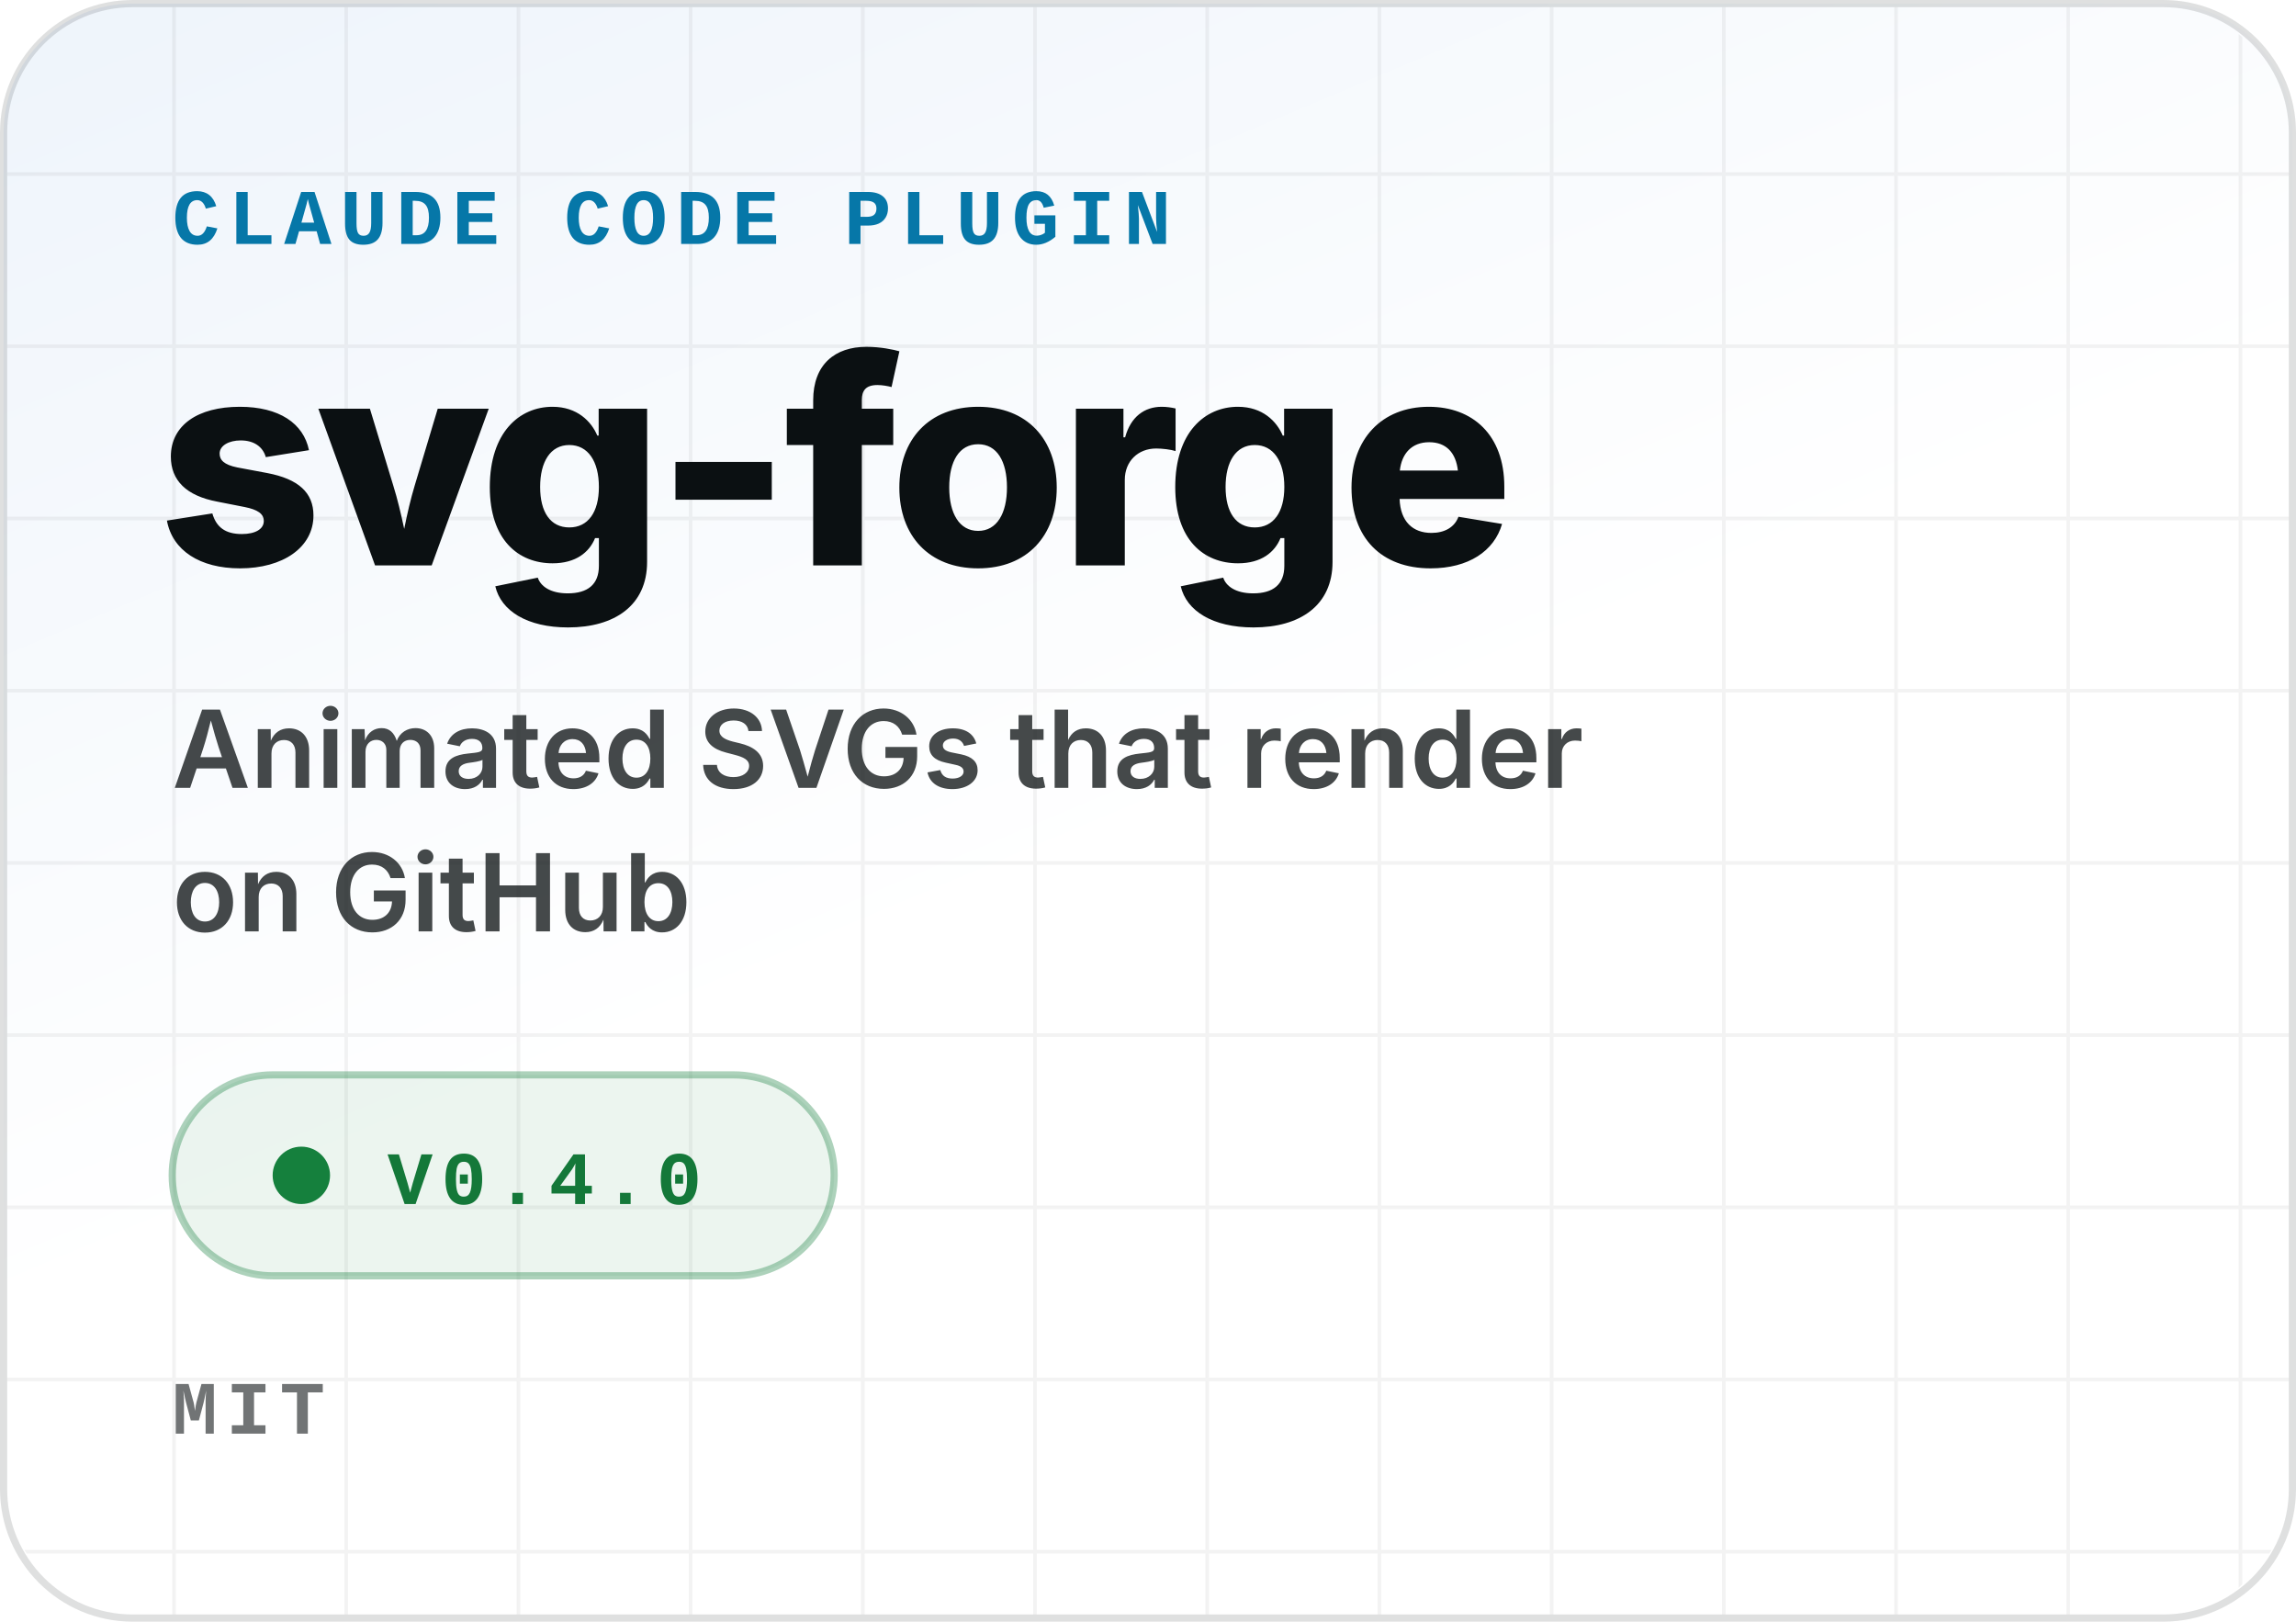
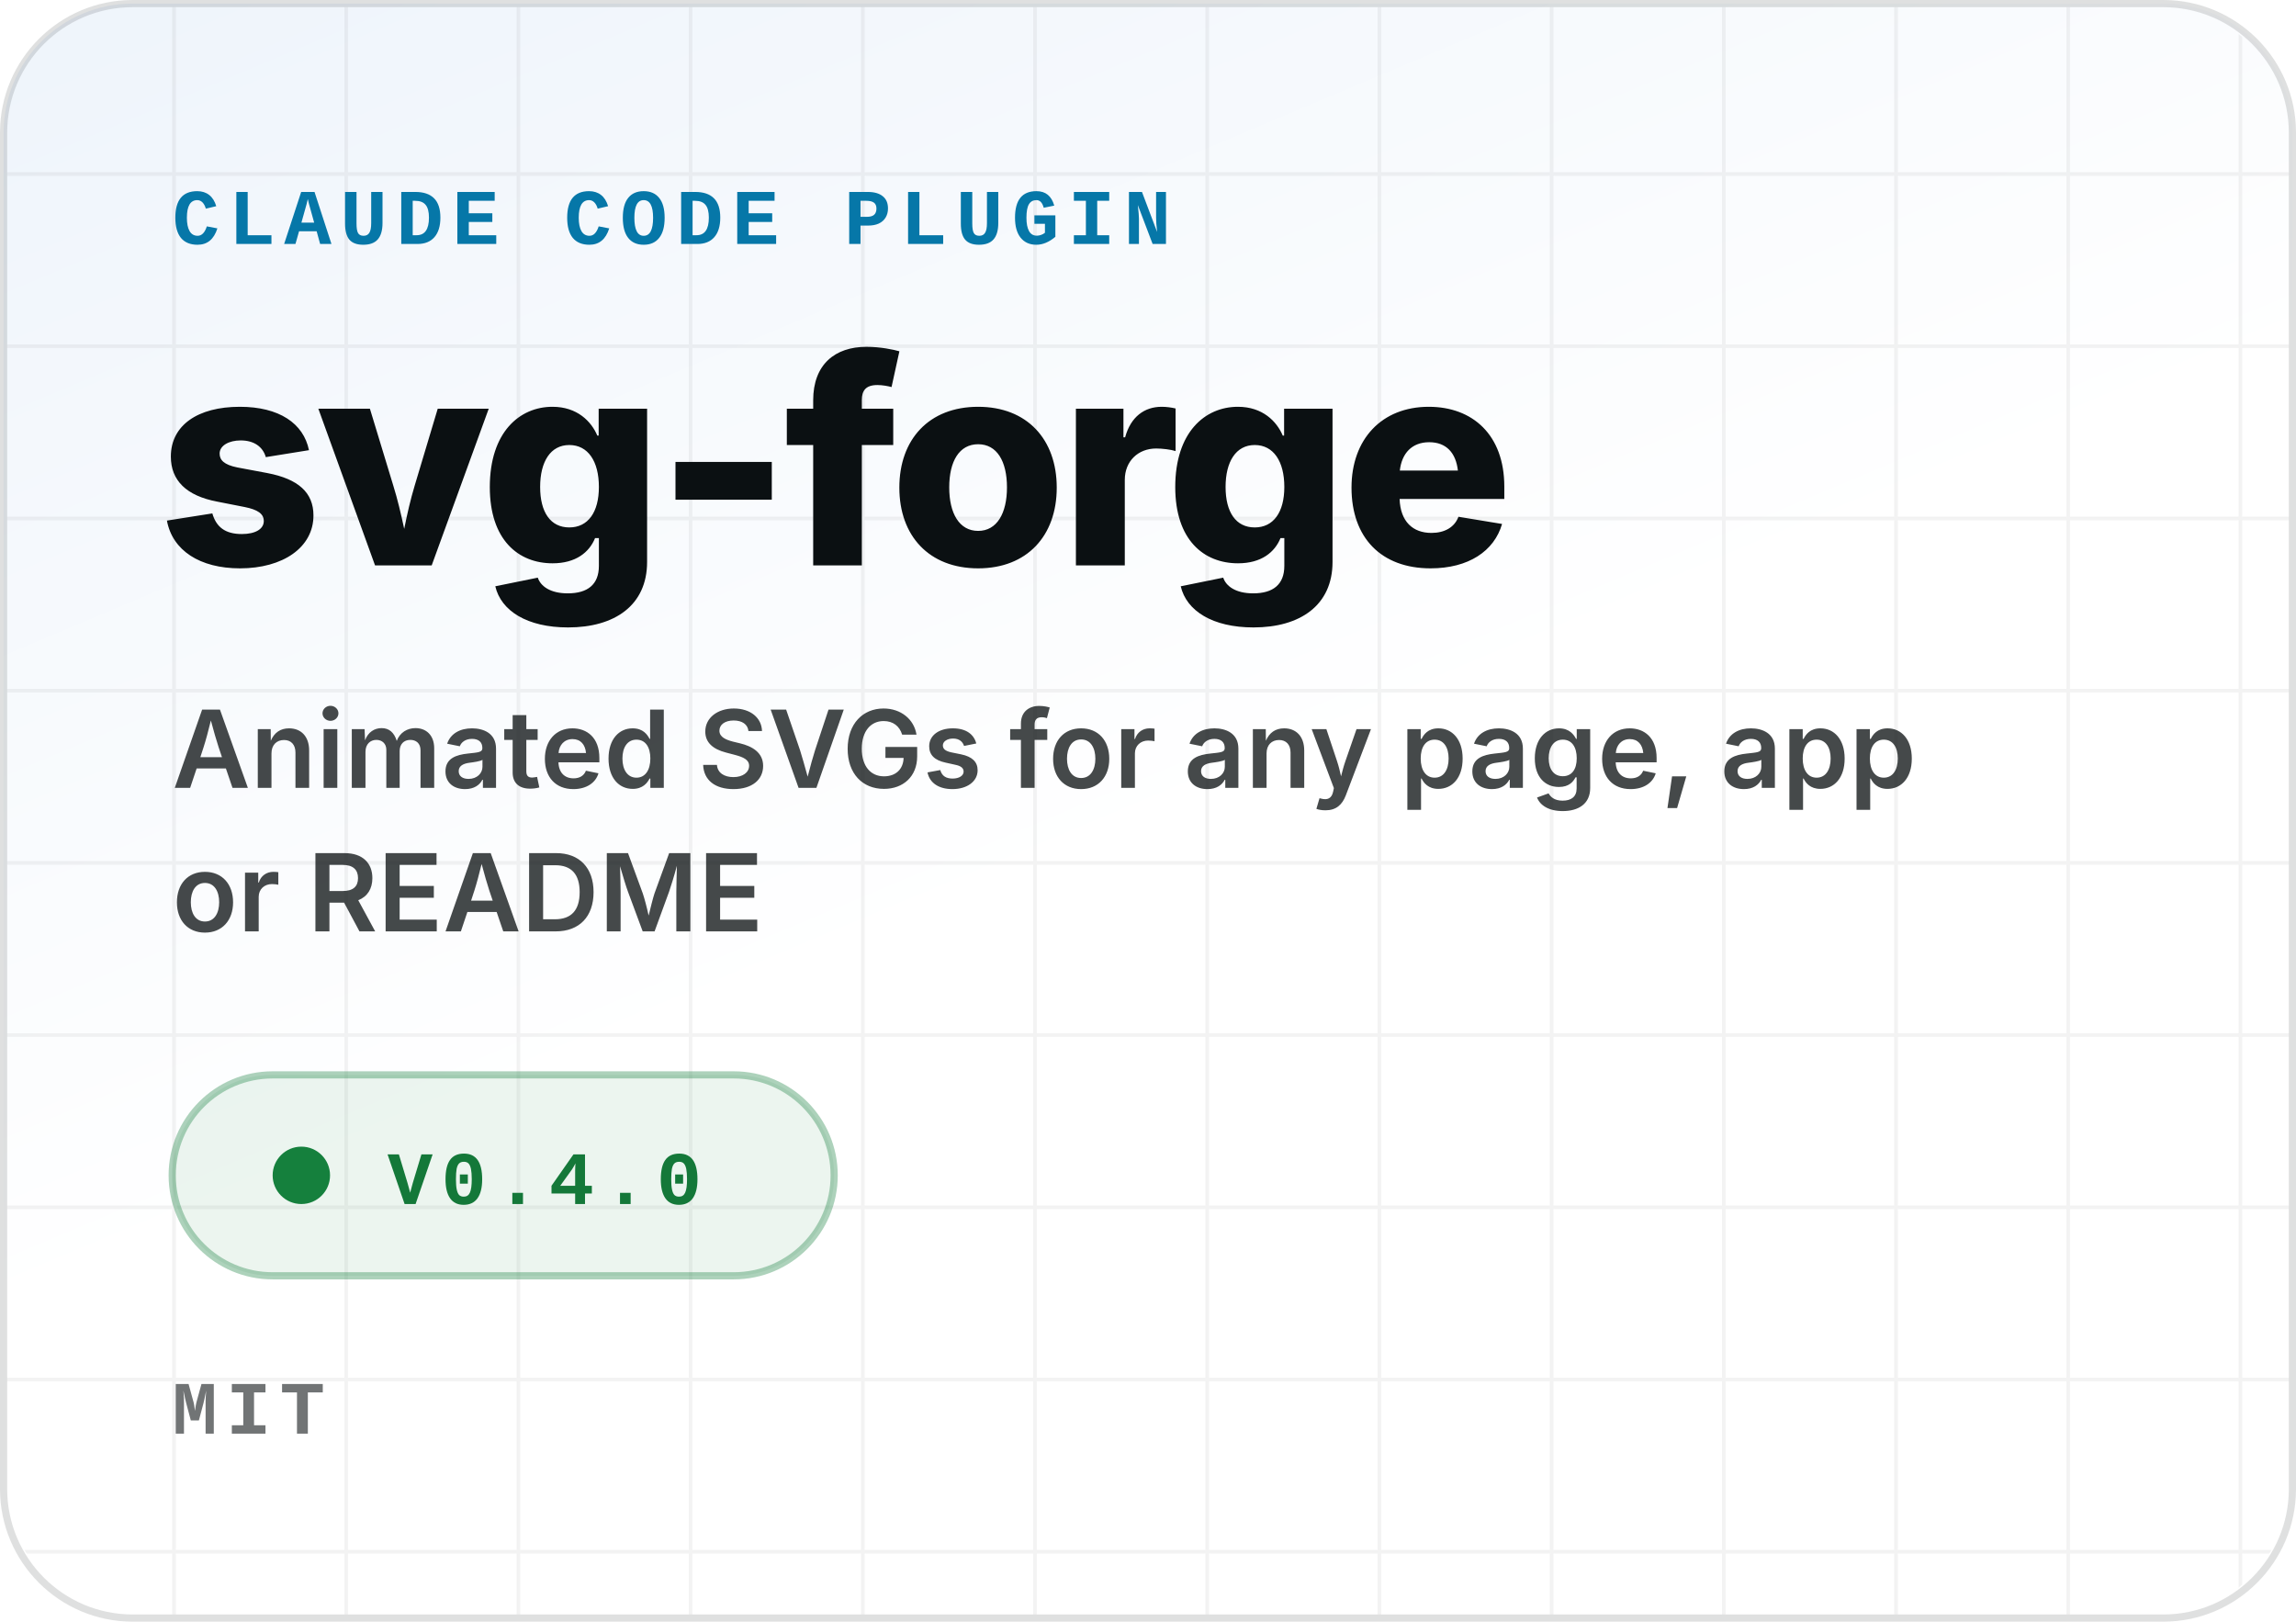
- <svg xmlns="http://www.w3.org/2000/svg" width="320" height="226" viewBox="0 0 320 226" role="img" aria-labelledby="sfc9b271-title sfc9b271-desc" class="sfc9b271-root">
-   <style>.sfc9b271-m{font-family:'JetBrains Mono','SFMono-Regular',Consolas,'Liberation Mono',Menlo,monospace;font-weight:700;letter-spacing:1.2px}.sfc9b271-s{font-family:'Segoe UI',Inter,-apple-system,BlinkMacSystemFont,Helvetica,Arial,sans-serif;font-weight:600}.sfc9b271-b{font-family:'Segoe UI',Inter,-apple-system,BlinkMacSystemFont,Helvetica,Arial,sans-serif;font-weight:800}</style>
+ <svg xmlns="http://www.w3.org/2000/svg" width="320" height="226" viewBox="0 0 320 226" role="img" aria-labelledby="sf67b250-title sf67b250-desc" class="sf67b250-root">
+   <style>.sf67b250-m{font-family:'JetBrains Mono','SFMono-Regular',Consolas,'Liberation Mono',Menlo,monospace;font-weight:700;letter-spacing:1.2px}.sf67b250-s{font-family:'Segoe UI',Inter,-apple-system,BlinkMacSystemFont,Helvetica,Arial,sans-serif;font-weight:600}.sf67b250-b{font-family:'Segoe UI',Inter,-apple-system,BlinkMacSystemFont,Helvetica,Arial,sans-serif;font-weight:800}</style>
  <defs>
-     <pattern id="sfc9b271-grid" width="24" height="24" patternUnits="userSpaceOnUse">
+     <pattern id="sf67b250-grid" width="24" height="24" patternUnits="userSpaceOnUse">
      <path d="M24 0H0V24" fill="none" stroke="rgba(11,16,18,0.05)" stroke-width="1" />
    </pattern>
-     <linearGradient id="sfc9b271-scan" x1="0" x2="1">
+     <linearGradient id="sf67b250-scan" x1="0" x2="1">
      <stop offset="0" stop-color="#0792cf" stop-opacity="0" />
      <stop offset="0.5" stop-color="#0792cf" stop-opacity="0.1" />
      <stop offset="1" stop-color="#0792cf" stop-opacity="0" />
    </linearGradient>
-     <clipPath id="sfc9b271-card">
+     <clipPath id="sf67b250-card">
      <rect x="1" y="1" width="318" height="224" rx="18" />
    </clipPath>
-     <linearGradient id="sfc9b271-bg" x1="0" y1="0" x2="0.6" y2="1">
+     <linearGradient id="sf67b250-bg" x1="0" y1="0" x2="0.6" y2="1">
      <stop offset="0" stop-color="#eef4fb" />
      <stop offset="0.6" stop-color="#ffffff" />
    </linearGradient>
  </defs>
-   <rect x="0.5" y="0.5" width="319" height="225" rx="18" fill="url(#sfc9b271-bg)" stroke="rgba(11,16,18,0.13)" />
-   <g clip-path="url(#sfc9b271-card)">
-     <rect width="320" height="226" fill="url(#sfc9b271-grid)" />
-     <rect x="-200" y="0" width="200" height="226" fill="url(#sfc9b271-scan)">
+   <rect x="0.5" y="0.5" width="319" height="225" rx="18" fill="url(#sf67b250-bg)" stroke="rgba(11,16,18,0.13)" />
+   <g clip-path="url(#sf67b250-card)">
+     <rect width="320" height="226" fill="url(#sf67b250-grid)" />
+     <rect x="-200" y="0" width="200" height="226" fill="url(#sf67b250-scan)">
      <animateTransform attributeName="transform" type="translate" values="0 0;720 0" keyTimes="0;1" dur="6s" repeatCount="indefinite" />
    </rect>
  </g>
-   <text class="sfc9b271-m" x="24" y="34" fill="#0677a8" font-size="11">CLAUDE CODE PLUGIN</text>
-   <text class="sfc9b271-b" x="22" y="78.8" fill="#0b1012" font-size="40" letter-spacing="-1">svg-forge</text>
-   <text class="sfc9b271-s" x="24" fill="rgba(11,16,18,0.76)" font-size="15" y="109.8">Animated SVGs that render<animate attributeName="opacity" values="0;1;1;0;0" keyTimes="0;0.04;0.21;0.25;1" dur="12s" repeatCount="indefinite" />
+   <text class="sf67b250-m" x="24" y="34" fill="#0677a8" font-size="11">CLAUDE CODE PLUGIN</text>
+   <text class="sf67b250-b" x="22" y="78.8" fill="#0b1012" font-size="40" letter-spacing="-1">svg-forge</text>
+   <text class="sf67b250-s" x="24" fill="rgba(11,16,18,0.76)" font-size="15" y="109.8">Animated SVGs for any page, app<animate attributeName="opacity" values="0;1;1;0;0" keyTimes="0;0.04;0.21;0.25;1" dur="12s" repeatCount="indefinite" />
  </text>
-   <text class="sfc9b271-s" x="24" fill="rgba(11,16,18,0.76)" font-size="15" y="109.8" opacity="0">23 kinds, any size, any theme<animate attributeName="opacity" values="0;0;1;1;0;0" keyTimes="0;0.25;0.29;0.46;0.5;1" dur="12s" repeatCount="indefinite" />
+   <text class="sf67b250-s" x="24" fill="rgba(11,16,18,0.76)" font-size="15" y="109.8" opacity="0">23 kinds, any size, any theme<animate attributeName="opacity" values="0;0;1;1;0;0" keyTimes="0;0.25;0.29;0.46;0.5;1" dur="12s" repeatCount="indefinite" />
  </text>
-   <text class="sfc9b271-s" x="24" fill="rgba(11,16,18,0.76)" font-size="15" y="109.8" opacity="0">Phone and desktop layouts,<animate attributeName="opacity" values="0;0;1;1;0;0" keyTimes="0;0.5;0.54;0.71;0.75;1" dur="12s" repeatCount="indefinite" />
+   <text class="sf67b250-s" x="24" fill="rgba(11,16,18,0.76)" font-size="15" y="109.8" opacity="0">Phone and desktop layouts,<animate attributeName="opacity" values="0;0;1;1;0;0" keyTimes="0;0.5;0.54;0.71;0.75;1" dur="12s" repeatCount="indefinite" />
  </text>
-   <text class="sfc9b271-s" x="24" fill="rgba(11,16,18,0.76)" font-size="15" y="109.8" opacity="0">Storyboard, generate,<animate attributeName="opacity" values="0;0;1;1;0" keyTimes="0;0.75;0.79;0.96;1" dur="12s" repeatCount="indefinite" />
+   <text class="sf67b250-s" x="24" fill="rgba(11,16,18,0.76)" font-size="15" y="109.8" opacity="0">Storyboard, generate,<animate attributeName="opacity" values="0;0;1;1;0" keyTimes="0;0.75;0.79;0.96;1" dur="12s" repeatCount="indefinite" />
  </text>
-   <text class="sfc9b271-s" x="24" fill="rgba(11,16,18,0.76)" font-size="15" y="129.8">on GitHub<animate attributeName="opacity" values="0;1;1;0;0" keyTimes="0;0.04;0.21;0.25;1" dur="12s" repeatCount="indefinite" />
+   <text class="sf67b250-s" x="24" fill="rgba(11,16,18,0.76)" font-size="15" y="129.8">or README<animate attributeName="opacity" values="0;1;1;0;0" keyTimes="0;0.04;0.21;0.25;1" dur="12s" repeatCount="indefinite" />
  </text>
-   <text class="sfc9b271-s" x="24" fill="rgba(11,16,18,0.76)" font-size="15" y="129.8" opacity="0">
+   <text class="sf67b250-s" x="24" fill="rgba(11,16,18,0.76)" font-size="15" y="129.8" opacity="0">
    <animate attributeName="opacity" values="0;0;1;1;0;0" keyTimes="0;0.25;0.29;0.46;0.5;1" dur="12s" repeatCount="indefinite" />
  </text>
-   <text class="sfc9b271-s" x="24" fill="rgba(11,16,18,0.76)" font-size="15" y="129.8" opacity="0">contrast checked<animate attributeName="opacity" values="0;0;1;1;0;0" keyTimes="0;0.5;0.54;0.71;0.75;1" dur="12s" repeatCount="indefinite" />
+   <text class="sf67b250-s" x="24" fill="rgba(11,16,18,0.76)" font-size="15" y="129.8" opacity="0">contrast checked<animate attributeName="opacity" values="0;0;1;1;0;0" keyTimes="0;0.5;0.54;0.71;0.75;1" dur="12s" repeatCount="indefinite" />
  </text>
-   <text class="sfc9b271-s" x="24" fill="rgba(11,16,18,0.76)" font-size="15" y="129.8" opacity="0">validate, ship<animate attributeName="opacity" values="0;0;1;1;0" keyTimes="0;0.75;0.79;0.96;1" dur="12s" repeatCount="indefinite" />
+   <text class="sf67b250-s" x="24" fill="rgba(11,16,18,0.76)" font-size="15" y="129.8" opacity="0">validate, ship<animate attributeName="opacity" values="0;0;1;1;0" keyTimes="0;0.75;0.79;0.96;1" dur="12s" repeatCount="indefinite" />
  </text>
  <rect x="24" y="149.8" width="92.26" height="28" rx="14" fill="rgba(21,128,61,0.08)" stroke="rgba(21,128,61,0.35)" />
  <circle cx="42" cy="163.8" r="4" fill="#15803d">
    <animate attributeName="opacity" values="1;0.35;1" keyTimes="0;0.5;1" dur="1.714s" repeatCount="indefinite" />
  </circle>
-   <text class="sfc9b271-m" x="54" y="167.8" fill="#147839" font-size="10.5" letter-spacing="1">V0.4.0</text>
-   <text class="sfc9b271-m" x="24" y="199.8" fill="rgba(11,16,18,0.58)" font-size="10.5">MIT</text>
+   <text class="sf67b250-m" x="54" y="167.8" fill="#147839" font-size="10.5" letter-spacing="1">V0.4.0</text>
+   <text class="sf67b250-m" x="24" y="199.8" fill="rgba(11,16,18,0.58)" font-size="10.5">MIT</text>
</svg>
